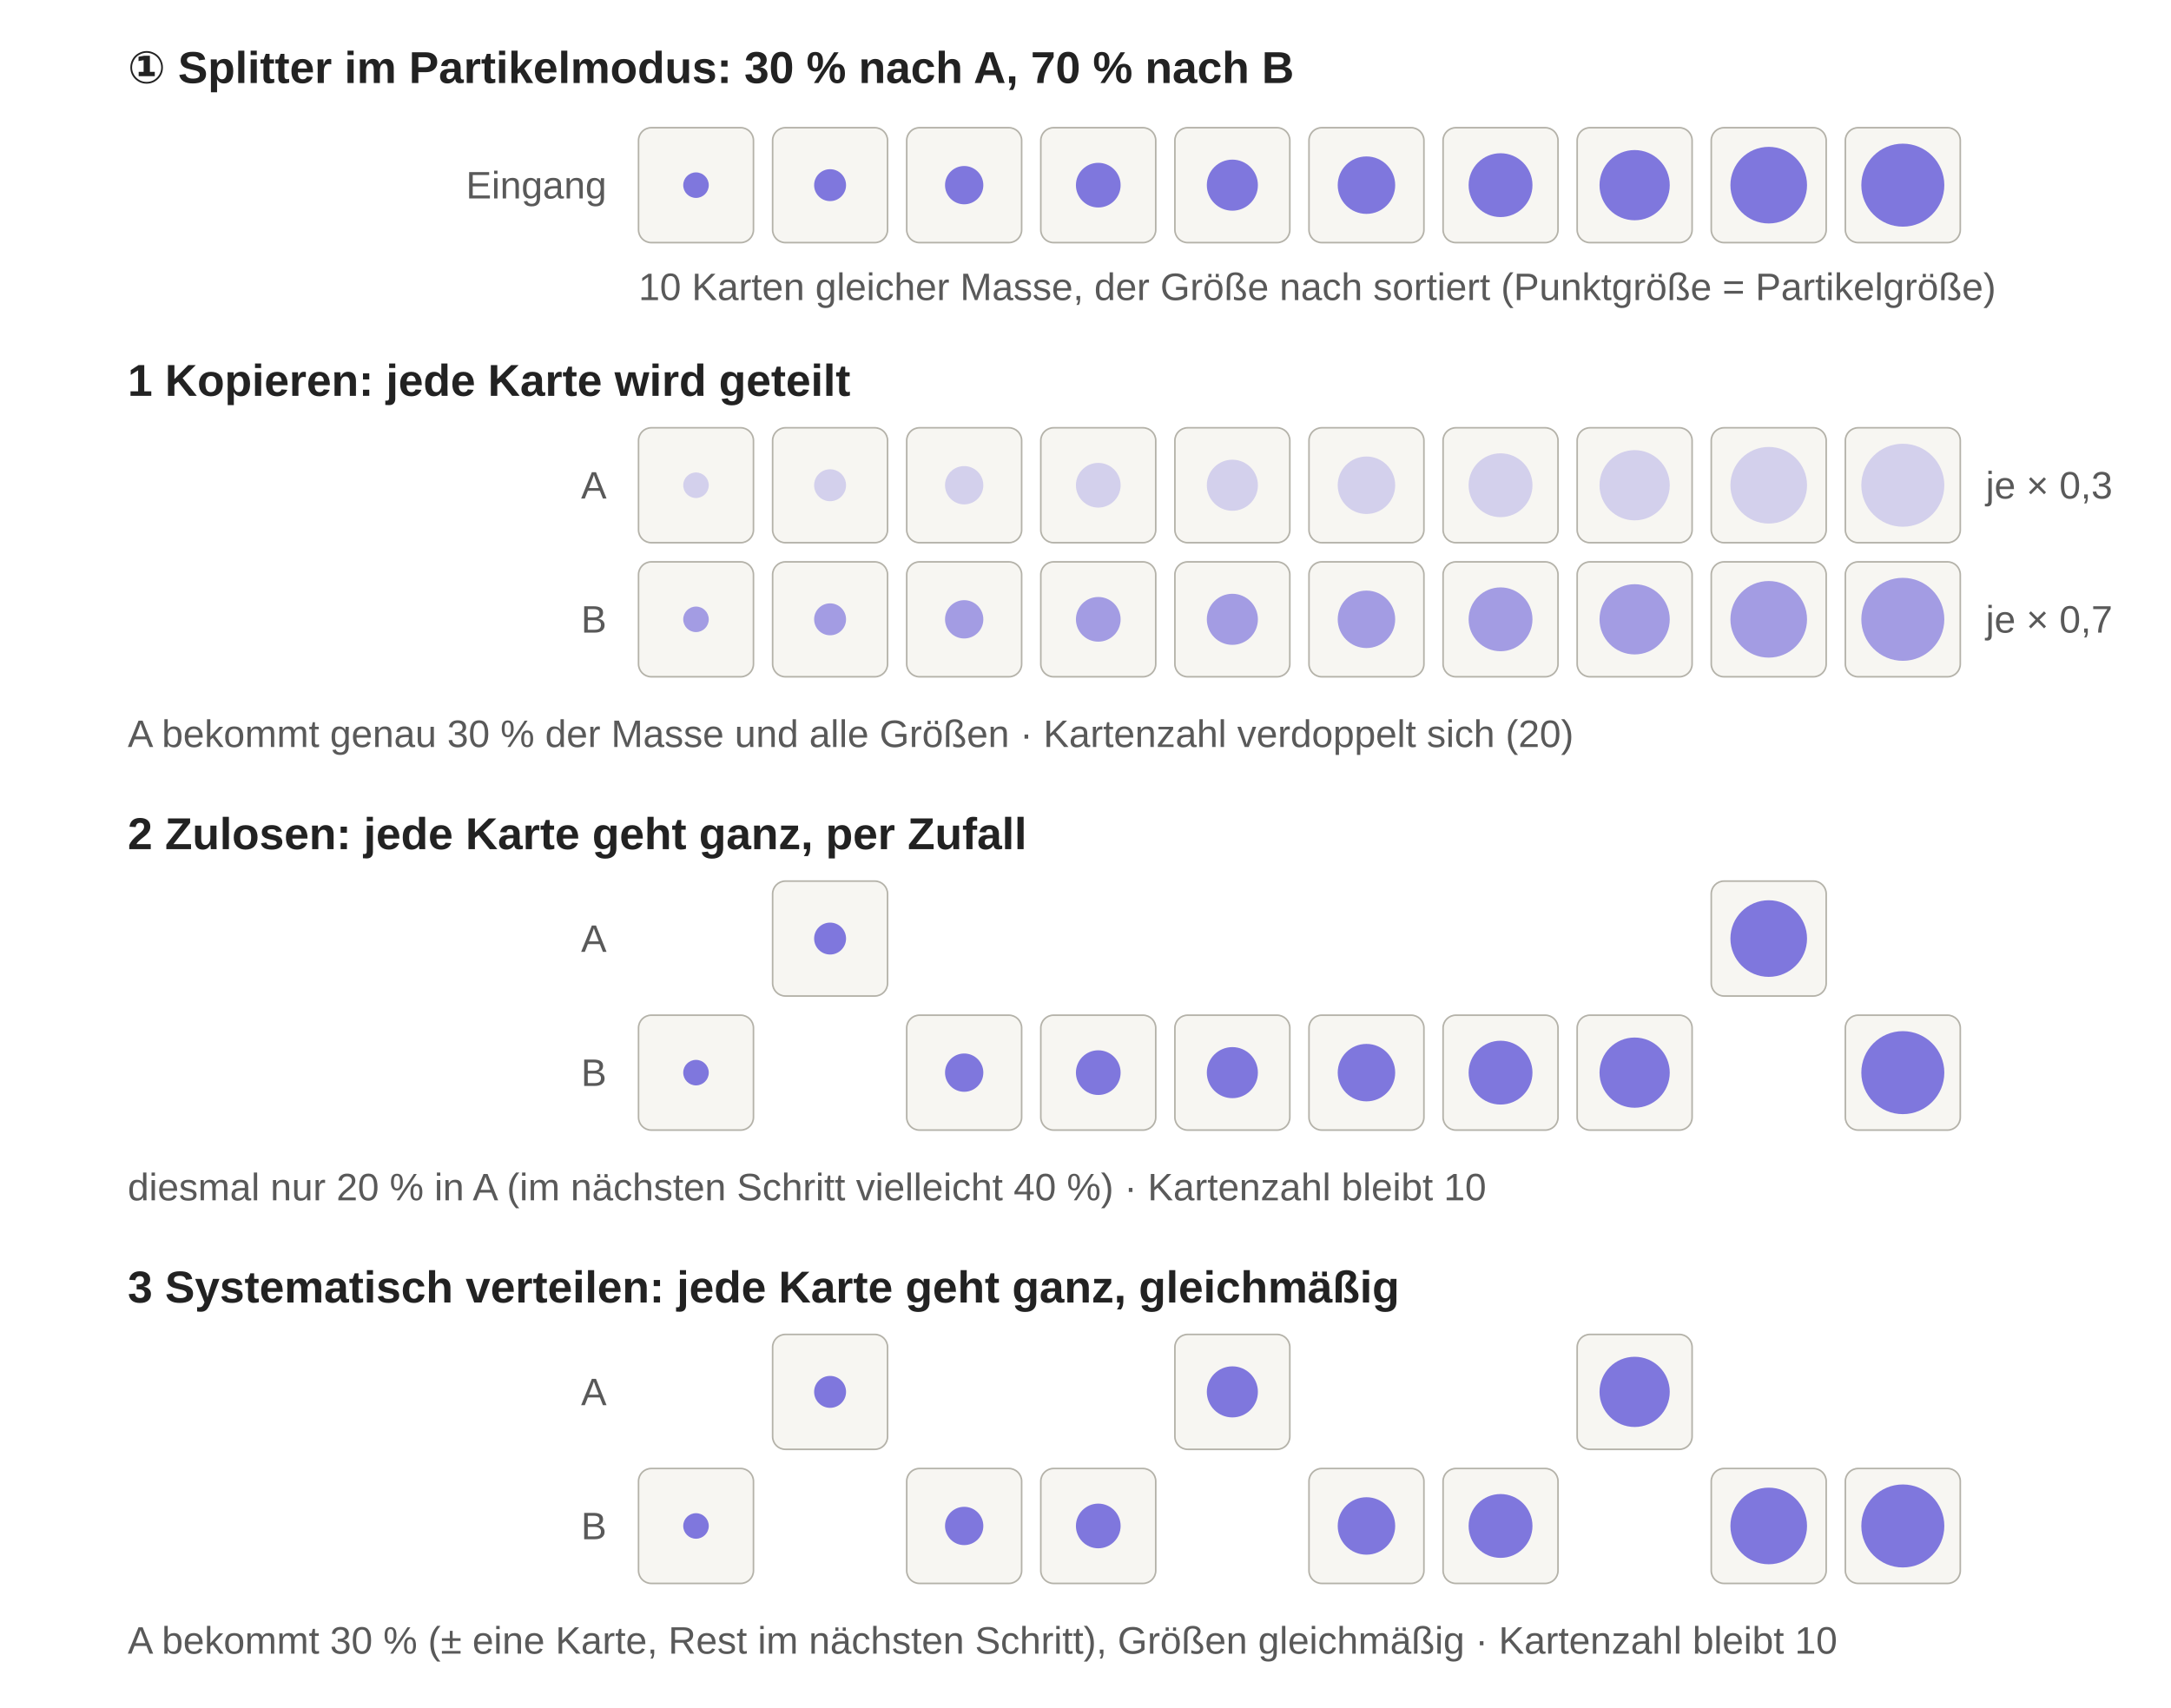
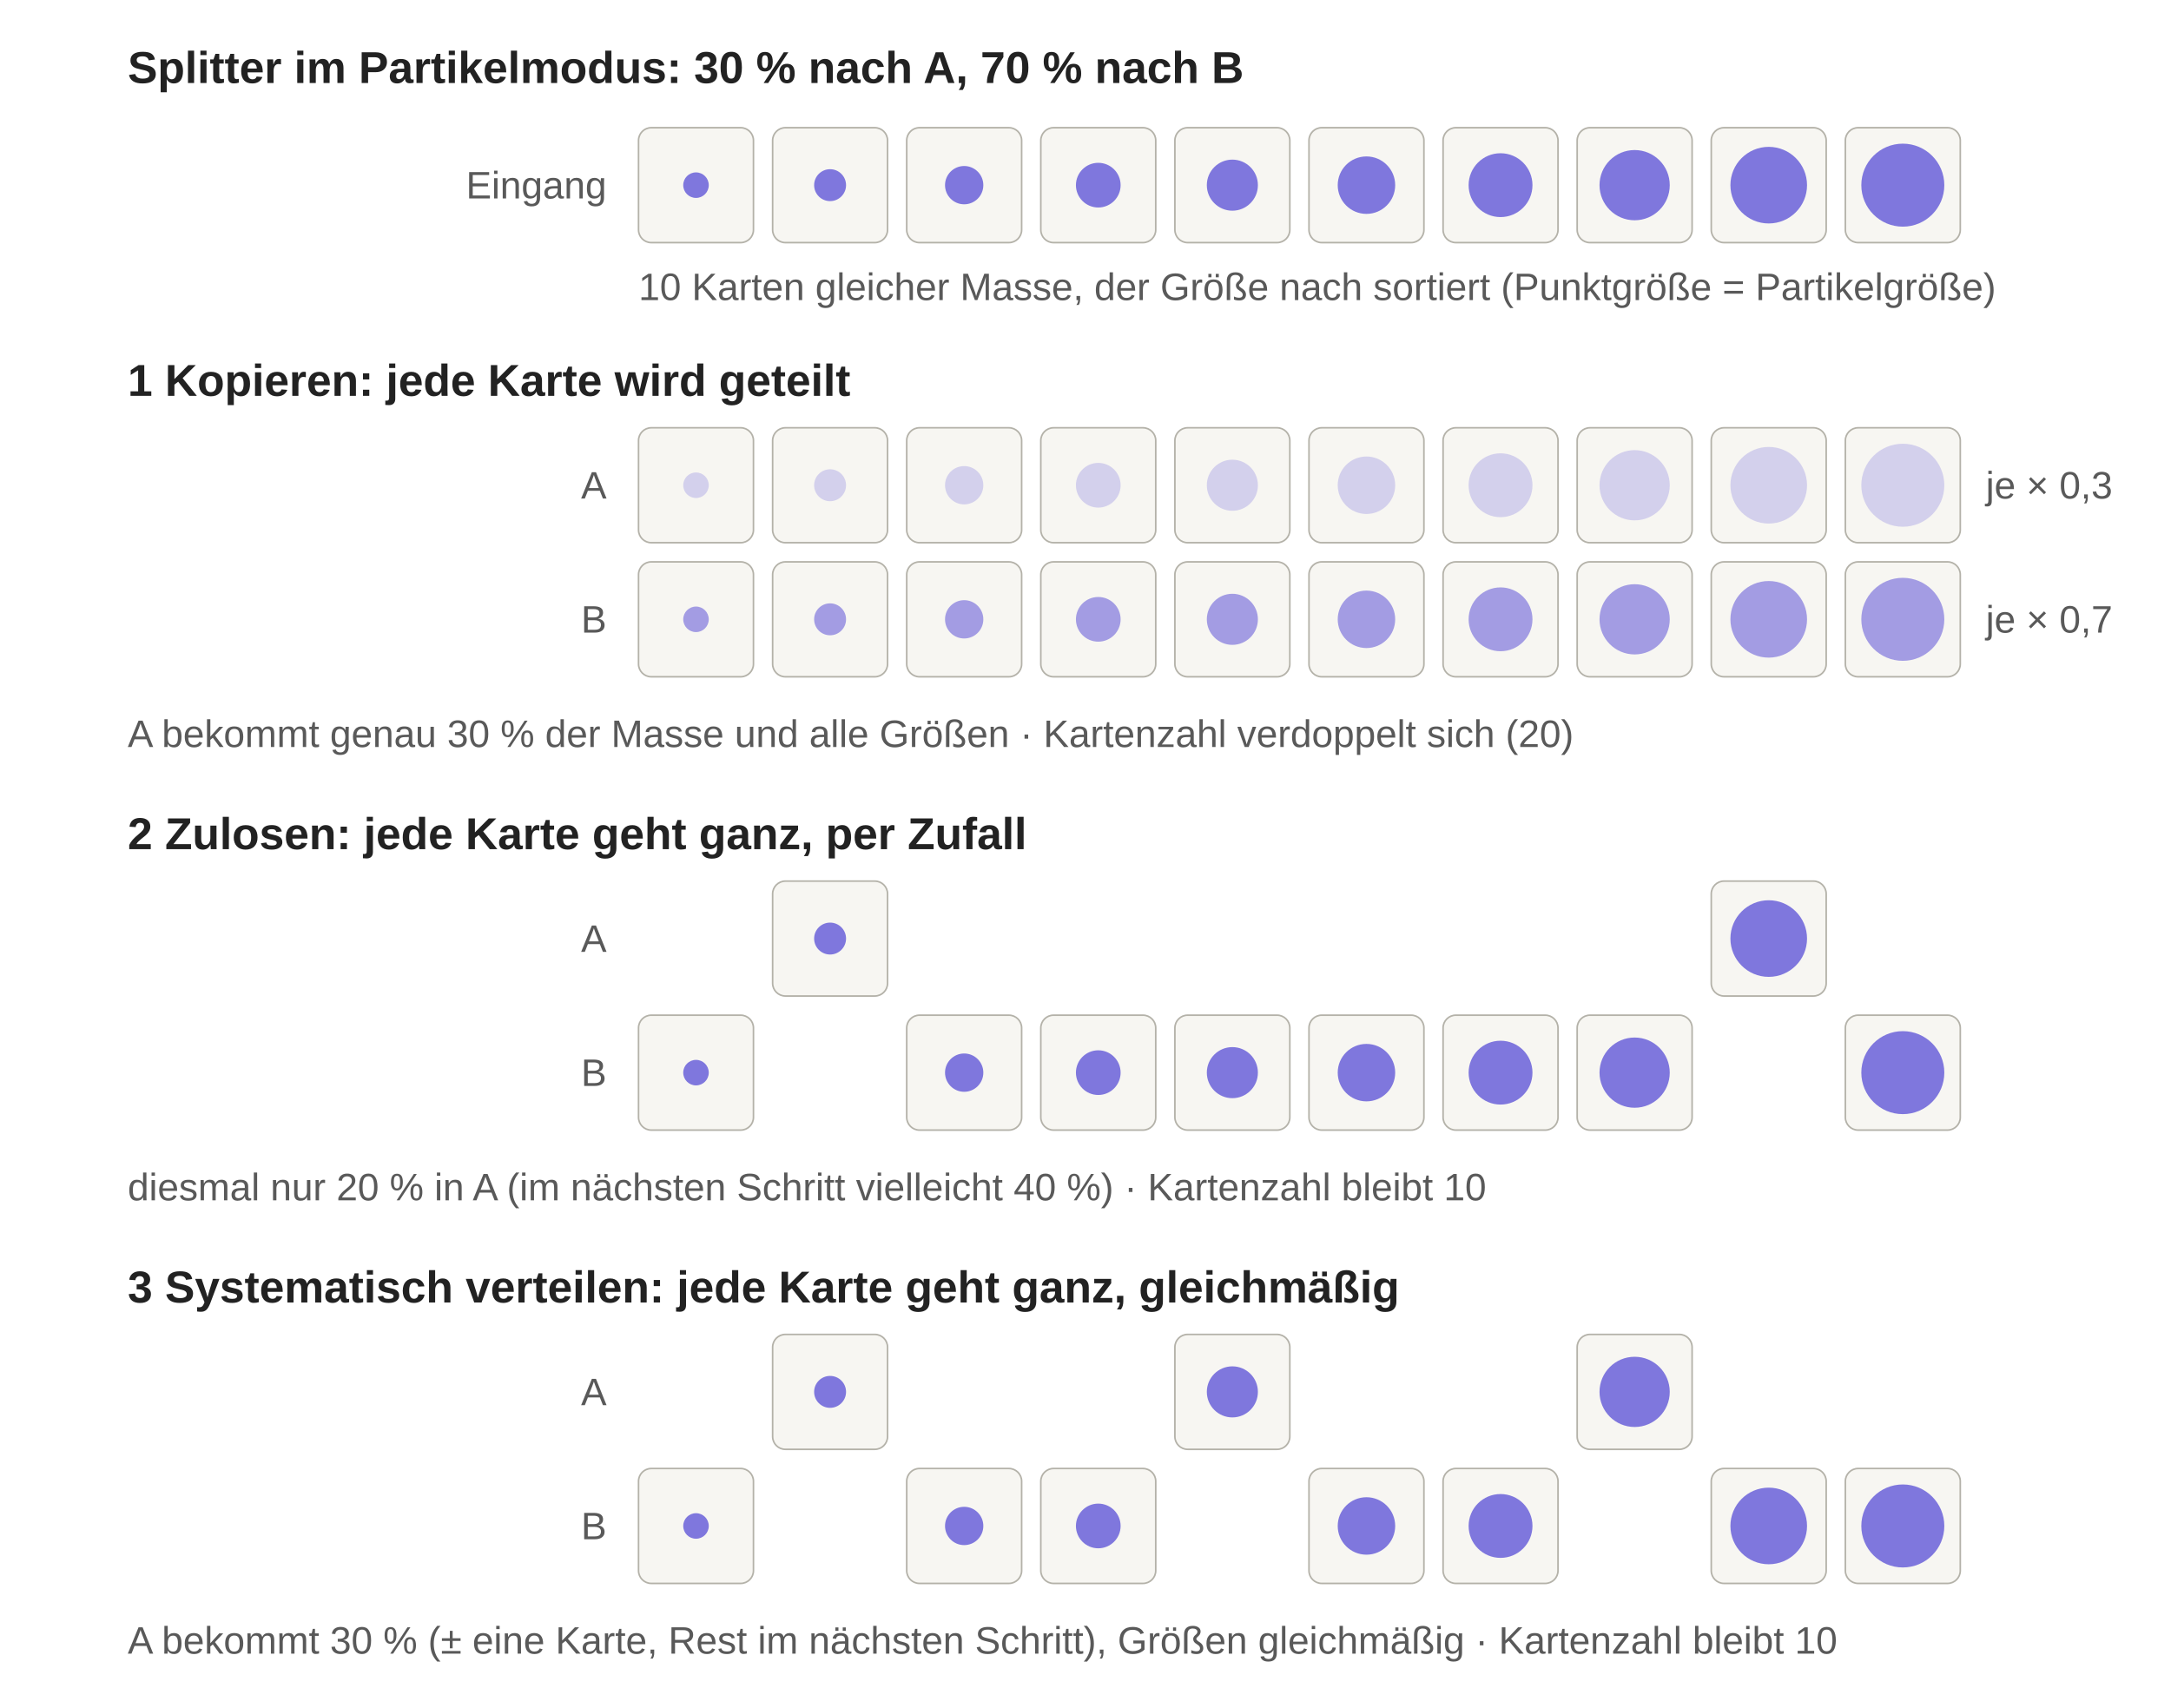
<svg xmlns="http://www.w3.org/2000/svg" width="680" height="535" viewBox="0 0 680 535">
  <style>
text { font-family: Calibri, Arial, sans-serif; }
.t { font-size: 14px; fill: #222222; }
.ts { font-size: 12px; fill: #595959; }
.th { font-size: 14px; font-weight: bold; fill: #222222; }
.c-amber rect, .c-amber circle, rect.c-amber, circle.c-amber { fill: #FAEEDA; stroke: #854F0B; }
.c-amber text { fill: #633806; }
.c-gray rect, .c-gray circle, rect.c-gray, circle.c-gray { fill: #F1EFE8; stroke: #5F5E5A; }
.c-gray text { fill: #444441; }
.box { fill: #F7F6F2; stroke: #B4B2A9; }
.arr { stroke: #5F5E5A; stroke-width: 1.5; fill: none; }
.c-red rect, rect.c-red { fill: #FCEBEB; stroke: #A32D2D; }
.c-red text { fill: #791F1F; }
.c-green rect, rect.c-green { fill: #EAF3DE; stroke: #3B6D11; }
.c-green text { fill: #27500A; }
.c-purple rect, rect.c-purple { fill: #EEEDFE; stroke: #534AB7; }
.c-purple text { fill: #3C3489; }
.c-teal rect, rect.c-teal { fill: #E1F5EE; stroke: #0F6E56; }
.c-teal text { fill: #085041; }
</style>
  <defs>
    <marker id="arrow" viewBox="0 0 10 10" refX="8" refY="5" markerWidth="6" markerHeight="6" orient="auto-start-reverse">
      <path d="M2 1L8 5L2 9" fill="none" stroke="#5F5E5A" stroke-width="1.5" stroke-linecap="round" stroke-linejoin="round" />
    </marker>
  </defs>
-   <text class="th" x="40" y="26">① Splitter im Partikelmodus: 30 % nach A, 70 % nach B</text>
+   <text class="th" x="40" y="26">Splitter im Partikelmodus: 30 % nach A, 70 % nach B</text>
  <text class="ts" x="190" y="58" text-anchor="end" dominant-baseline="central">Eingang</text>
  <rect class="box" x="200" y="40" width="36" height="36" rx="4" stroke-width="0.5" />
  <circle cx="218" cy="58" r="4" fill="#7F77DD" fill-opacity="1" />
  <rect class="box" x="242" y="40" width="36" height="36" rx="4" stroke-width="0.5" />
  <circle cx="260" cy="58" r="5" fill="#7F77DD" fill-opacity="1" />
  <rect class="box" x="284" y="40" width="36" height="36" rx="4" stroke-width="0.5" />
  <circle cx="302" cy="58" r="6" fill="#7F77DD" fill-opacity="1" />
  <rect class="box" x="326" y="40" width="36" height="36" rx="4" stroke-width="0.5" />
  <circle cx="344" cy="58" r="7" fill="#7F77DD" fill-opacity="1" />
  <rect class="box" x="368" y="40" width="36" height="36" rx="4" stroke-width="0.5" />
  <circle cx="386" cy="58" r="8" fill="#7F77DD" fill-opacity="1" />
  <rect class="box" x="410" y="40" width="36" height="36" rx="4" stroke-width="0.5" />
  <circle cx="428" cy="58" r="9" fill="#7F77DD" fill-opacity="1" />
  <rect class="box" x="452" y="40" width="36" height="36" rx="4" stroke-width="0.5" />
  <circle cx="470" cy="58" r="10" fill="#7F77DD" fill-opacity="1" />
  <rect class="box" x="494" y="40" width="36" height="36" rx="4" stroke-width="0.5" />
  <circle cx="512" cy="58" r="11" fill="#7F77DD" fill-opacity="1" />
  <rect class="box" x="536" y="40" width="36" height="36" rx="4" stroke-width="0.5" />
  <circle cx="554" cy="58" r="12" fill="#7F77DD" fill-opacity="1" />
  <rect class="box" x="578" y="40" width="36" height="36" rx="4" stroke-width="0.5" />
  <circle cx="596" cy="58" r="13" fill="#7F77DD" fill-opacity="1" />
  <text class="ts" x="200" y="94">10 Karten gleicher Masse, der Größe nach sortiert (Punktgröße = Partikelgröße)</text>
  <text class="th" x="40" y="124">1  Kopieren: jede Karte wird geteilt</text>
  <text class="ts" x="190" y="152" text-anchor="end" dominant-baseline="central">A</text>
  <rect class="box" x="200" y="134" width="36" height="36" rx="4" stroke-width="0.5" />
  <circle cx="218" cy="152" r="4" fill="#7F77DD" fill-opacity="0.3" />
  <rect class="box" x="242" y="134" width="36" height="36" rx="4" stroke-width="0.5" />
  <circle cx="260" cy="152" r="5" fill="#7F77DD" fill-opacity="0.3" />
  <rect class="box" x="284" y="134" width="36" height="36" rx="4" stroke-width="0.5" />
  <circle cx="302" cy="152" r="6" fill="#7F77DD" fill-opacity="0.3" />
  <rect class="box" x="326" y="134" width="36" height="36" rx="4" stroke-width="0.5" />
  <circle cx="344" cy="152" r="7" fill="#7F77DD" fill-opacity="0.3" />
  <rect class="box" x="368" y="134" width="36" height="36" rx="4" stroke-width="0.5" />
  <circle cx="386" cy="152" r="8" fill="#7F77DD" fill-opacity="0.3" />
  <rect class="box" x="410" y="134" width="36" height="36" rx="4" stroke-width="0.5" />
  <circle cx="428" cy="152" r="9" fill="#7F77DD" fill-opacity="0.3" />
  <rect class="box" x="452" y="134" width="36" height="36" rx="4" stroke-width="0.5" />
  <circle cx="470" cy="152" r="10" fill="#7F77DD" fill-opacity="0.3" />
  <rect class="box" x="494" y="134" width="36" height="36" rx="4" stroke-width="0.5" />
  <circle cx="512" cy="152" r="11" fill="#7F77DD" fill-opacity="0.3" />
  <rect class="box" x="536" y="134" width="36" height="36" rx="4" stroke-width="0.5" />
  <circle cx="554" cy="152" r="12" fill="#7F77DD" fill-opacity="0.3" />
  <rect class="box" x="578" y="134" width="36" height="36" rx="4" stroke-width="0.5" />
  <circle cx="596" cy="152" r="13" fill="#7F77DD" fill-opacity="0.3" />
  <text class="ts" x="622" y="152" dominant-baseline="central">je × 0,3</text>
  <text class="ts" x="190" y="194" text-anchor="end" dominant-baseline="central">B</text>
  <rect class="box" x="200" y="176" width="36" height="36" rx="4" stroke-width="0.5" />
  <circle cx="218" cy="194" r="4" fill="#7F77DD" fill-opacity="0.7" />
  <rect class="box" x="242" y="176" width="36" height="36" rx="4" stroke-width="0.5" />
  <circle cx="260" cy="194" r="5" fill="#7F77DD" fill-opacity="0.7" />
  <rect class="box" x="284" y="176" width="36" height="36" rx="4" stroke-width="0.5" />
  <circle cx="302" cy="194" r="6" fill="#7F77DD" fill-opacity="0.7" />
  <rect class="box" x="326" y="176" width="36" height="36" rx="4" stroke-width="0.5" />
  <circle cx="344" cy="194" r="7" fill="#7F77DD" fill-opacity="0.7" />
  <rect class="box" x="368" y="176" width="36" height="36" rx="4" stroke-width="0.5" />
  <circle cx="386" cy="194" r="8" fill="#7F77DD" fill-opacity="0.7" />
  <rect class="box" x="410" y="176" width="36" height="36" rx="4" stroke-width="0.5" />
  <circle cx="428" cy="194" r="9" fill="#7F77DD" fill-opacity="0.7" />
  <rect class="box" x="452" y="176" width="36" height="36" rx="4" stroke-width="0.5" />
  <circle cx="470" cy="194" r="10" fill="#7F77DD" fill-opacity="0.7" />
  <rect class="box" x="494" y="176" width="36" height="36" rx="4" stroke-width="0.5" />
  <circle cx="512" cy="194" r="11" fill="#7F77DD" fill-opacity="0.7" />
  <rect class="box" x="536" y="176" width="36" height="36" rx="4" stroke-width="0.5" />
  <circle cx="554" cy="194" r="12" fill="#7F77DD" fill-opacity="0.7" />
  <rect class="box" x="578" y="176" width="36" height="36" rx="4" stroke-width="0.5" />
  <circle cx="596" cy="194" r="13" fill="#7F77DD" fill-opacity="0.7" />
  <text class="ts" x="622" y="194" dominant-baseline="central">je × 0,7</text>
  <text class="ts" x="40" y="234">A bekommt genau 30 % der Masse und alle Größen · Kartenzahl verdoppelt sich (20)</text>
  <text class="th" x="40" y="266">2  Zulosen: jede Karte geht ganz, per Zufall</text>
  <text class="ts" x="190" y="294" text-anchor="end" dominant-baseline="central">A</text>
  <rect class="box" x="242" y="276" width="36" height="36" rx="4" stroke-width="0.5" />
  <circle cx="260" cy="294" r="5" fill="#7F77DD" fill-opacity="1" />
  <rect class="box" x="536" y="276" width="36" height="36" rx="4" stroke-width="0.5" />
  <circle cx="554" cy="294" r="12" fill="#7F77DD" fill-opacity="1" />
  <text class="ts" x="190" y="336" text-anchor="end" dominant-baseline="central">B</text>
  <rect class="box" x="200" y="318" width="36" height="36" rx="4" stroke-width="0.5" />
  <circle cx="218" cy="336" r="4" fill="#7F77DD" fill-opacity="1" />
  <rect class="box" x="284" y="318" width="36" height="36" rx="4" stroke-width="0.5" />
  <circle cx="302" cy="336" r="6" fill="#7F77DD" fill-opacity="1" />
  <rect class="box" x="326" y="318" width="36" height="36" rx="4" stroke-width="0.5" />
  <circle cx="344" cy="336" r="7" fill="#7F77DD" fill-opacity="1" />
  <rect class="box" x="368" y="318" width="36" height="36" rx="4" stroke-width="0.5" />
  <circle cx="386" cy="336" r="8" fill="#7F77DD" fill-opacity="1" />
  <rect class="box" x="410" y="318" width="36" height="36" rx="4" stroke-width="0.5" />
  <circle cx="428" cy="336" r="9" fill="#7F77DD" fill-opacity="1" />
  <rect class="box" x="452" y="318" width="36" height="36" rx="4" stroke-width="0.5" />
  <circle cx="470" cy="336" r="10" fill="#7F77DD" fill-opacity="1" />
  <rect class="box" x="494" y="318" width="36" height="36" rx="4" stroke-width="0.5" />
  <circle cx="512" cy="336" r="11" fill="#7F77DD" fill-opacity="1" />
  <rect class="box" x="578" y="318" width="36" height="36" rx="4" stroke-width="0.5" />
  <circle cx="596" cy="336" r="13" fill="#7F77DD" fill-opacity="1" />
  <text class="ts" x="40" y="376">diesmal nur 20 % in A (im nächsten Schritt vielleicht 40 %) · Kartenzahl bleibt 10</text>
  <text class="th" x="40" y="408">3  Systematisch verteilen: jede Karte geht ganz, gleichmäßig</text>
  <text class="ts" x="190" y="436" text-anchor="end" dominant-baseline="central">A</text>
  <rect class="box" x="242" y="418" width="36" height="36" rx="4" stroke-width="0.5" />
  <circle cx="260" cy="436" r="5" fill="#7F77DD" fill-opacity="1" />
  <rect class="box" x="368" y="418" width="36" height="36" rx="4" stroke-width="0.5" />
  <circle cx="386" cy="436" r="8" fill="#7F77DD" fill-opacity="1" />
  <rect class="box" x="494" y="418" width="36" height="36" rx="4" stroke-width="0.5" />
  <circle cx="512" cy="436" r="11" fill="#7F77DD" fill-opacity="1" />
  <text class="ts" x="190" y="478" text-anchor="end" dominant-baseline="central">B</text>
  <rect class="box" x="200" y="460" width="36" height="36" rx="4" stroke-width="0.5" />
  <circle cx="218" cy="478" r="4" fill="#7F77DD" fill-opacity="1" />
  <rect class="box" x="284" y="460" width="36" height="36" rx="4" stroke-width="0.5" />
  <circle cx="302" cy="478" r="6" fill="#7F77DD" fill-opacity="1" />
  <rect class="box" x="326" y="460" width="36" height="36" rx="4" stroke-width="0.5" />
  <circle cx="344" cy="478" r="7" fill="#7F77DD" fill-opacity="1" />
  <rect class="box" x="410" y="460" width="36" height="36" rx="4" stroke-width="0.5" />
  <circle cx="428" cy="478" r="9" fill="#7F77DD" fill-opacity="1" />
  <rect class="box" x="452" y="460" width="36" height="36" rx="4" stroke-width="0.5" />
  <circle cx="470" cy="478" r="10" fill="#7F77DD" fill-opacity="1" />
  <rect class="box" x="536" y="460" width="36" height="36" rx="4" stroke-width="0.5" />
  <circle cx="554" cy="478" r="12" fill="#7F77DD" fill-opacity="1" />
  <rect class="box" x="578" y="460" width="36" height="36" rx="4" stroke-width="0.5" />
  <circle cx="596" cy="478" r="13" fill="#7F77DD" fill-opacity="1" />
  <text class="ts" x="40" y="518">A bekommt 30 % (± eine Karte, Rest im nächsten Schritt), Größen gleichmäßig · Kartenzahl bleibt 10</text>
</svg>
